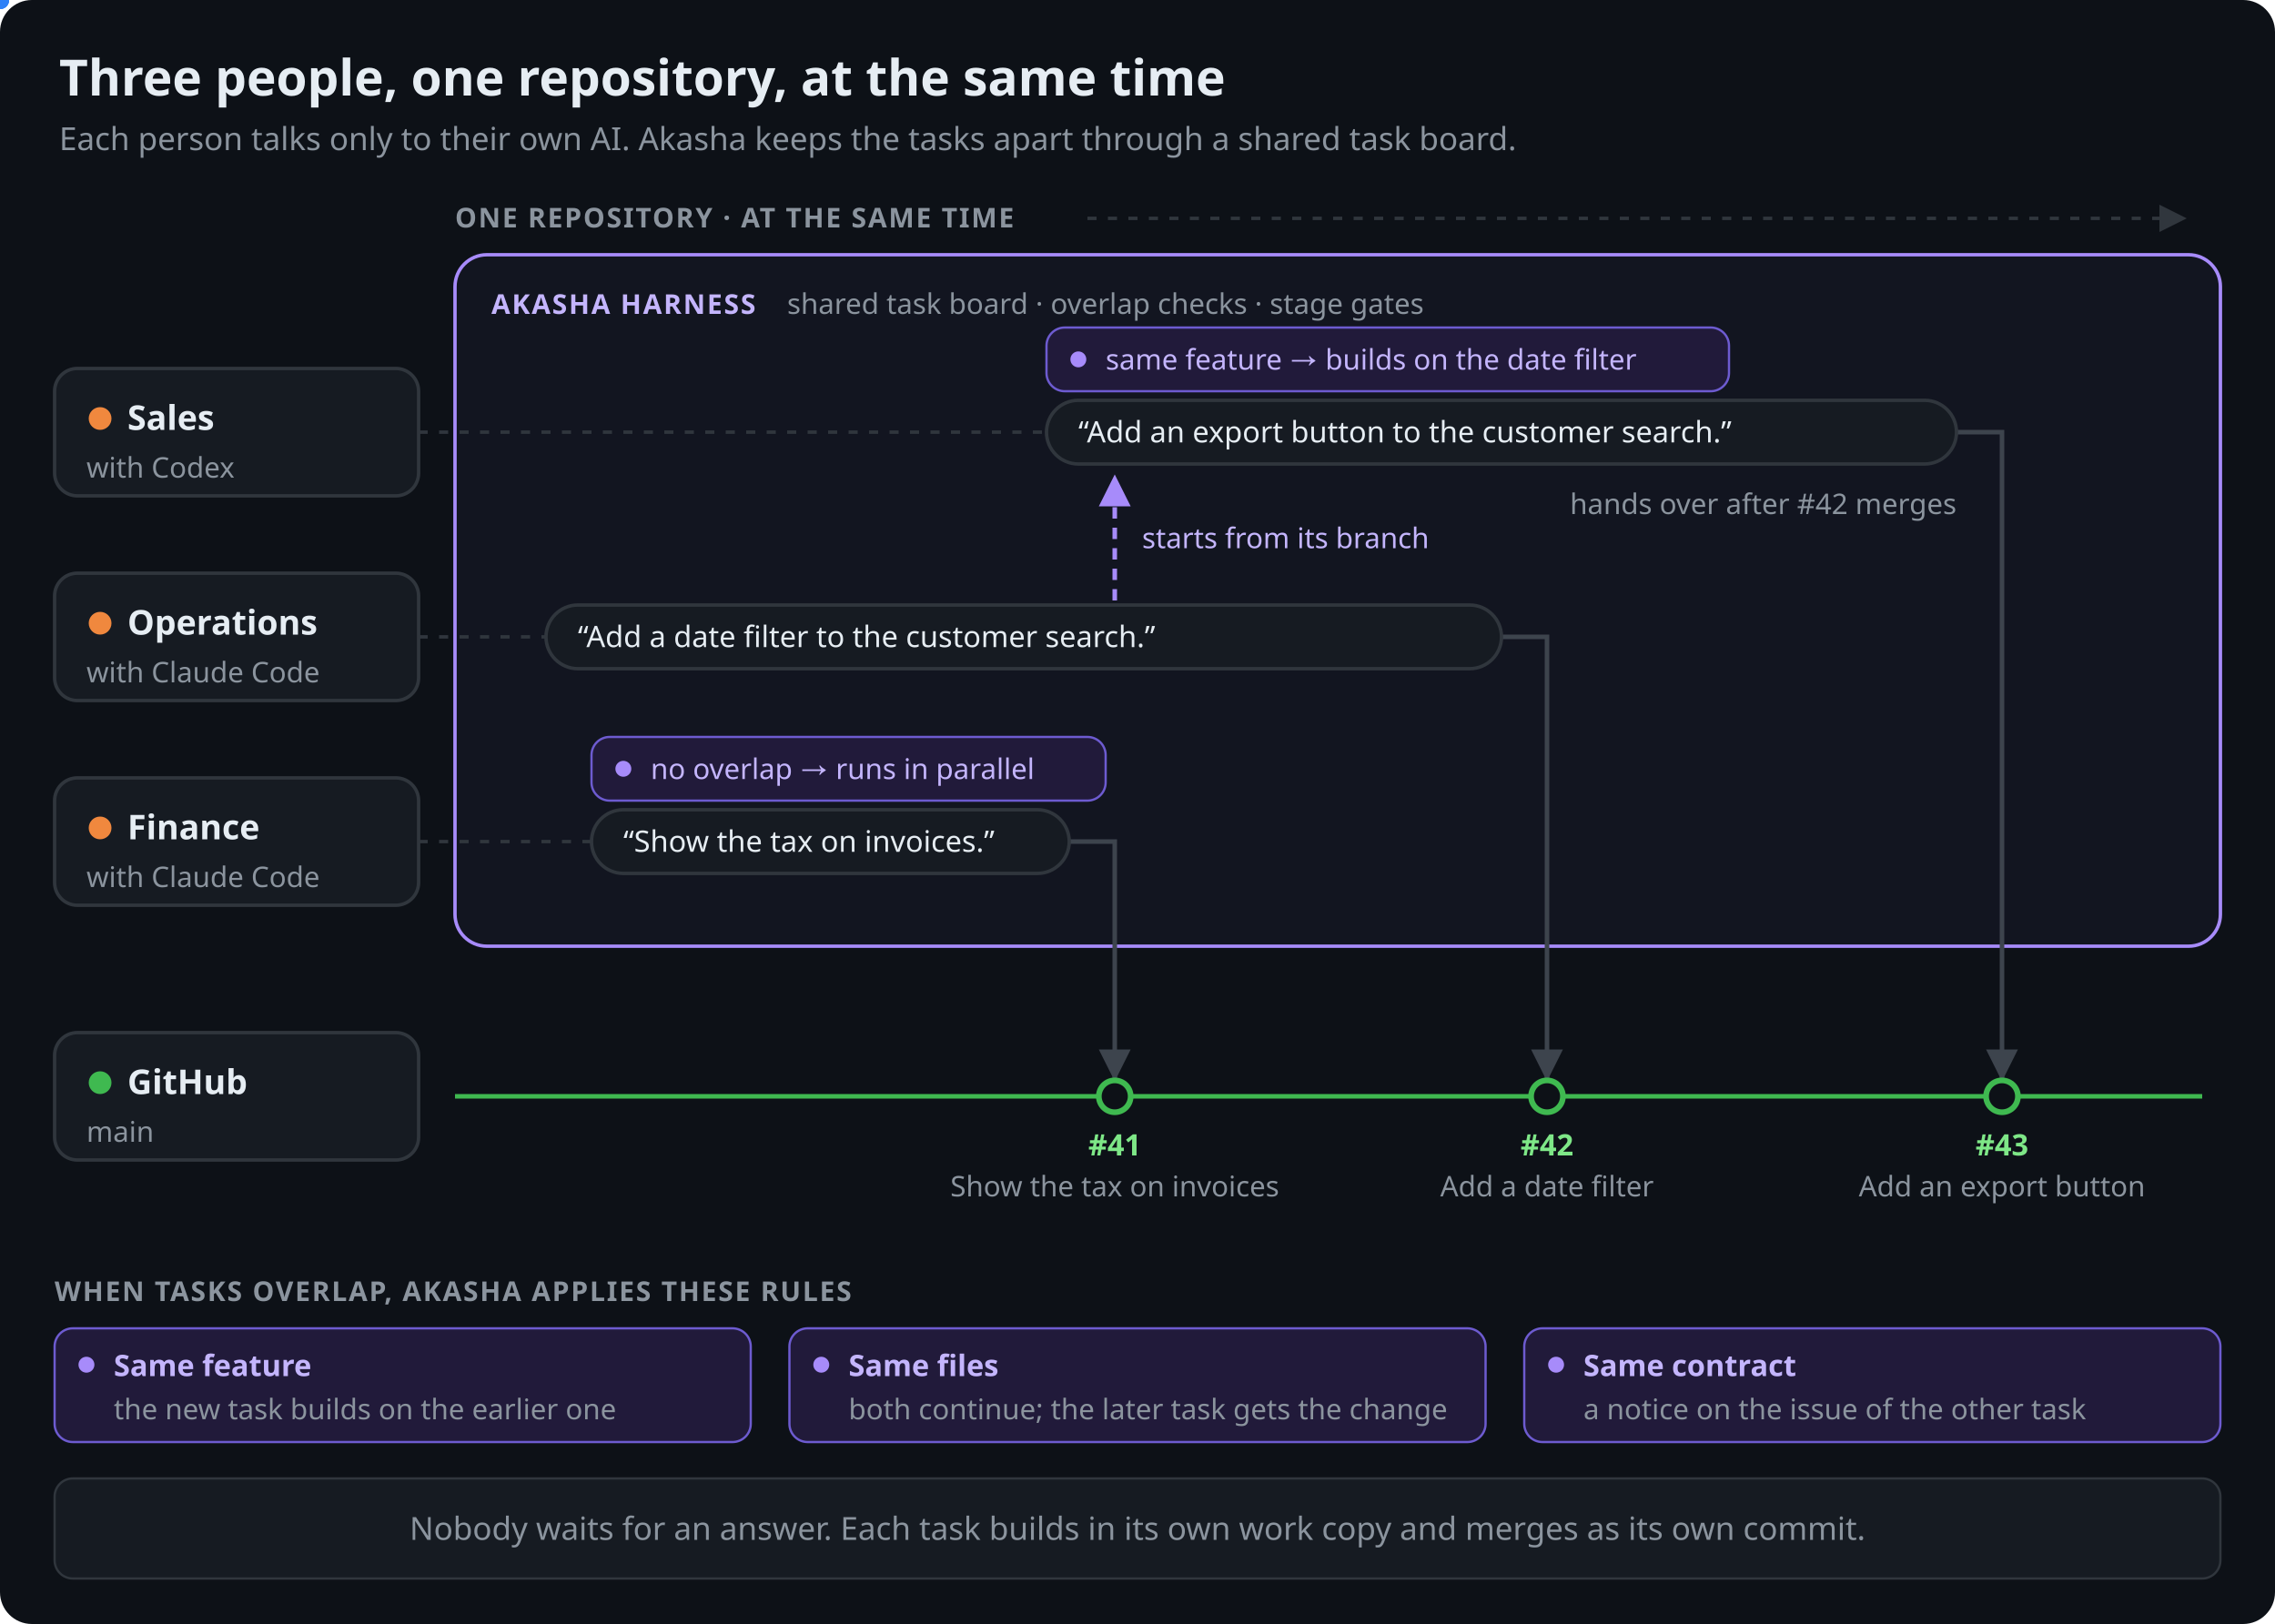
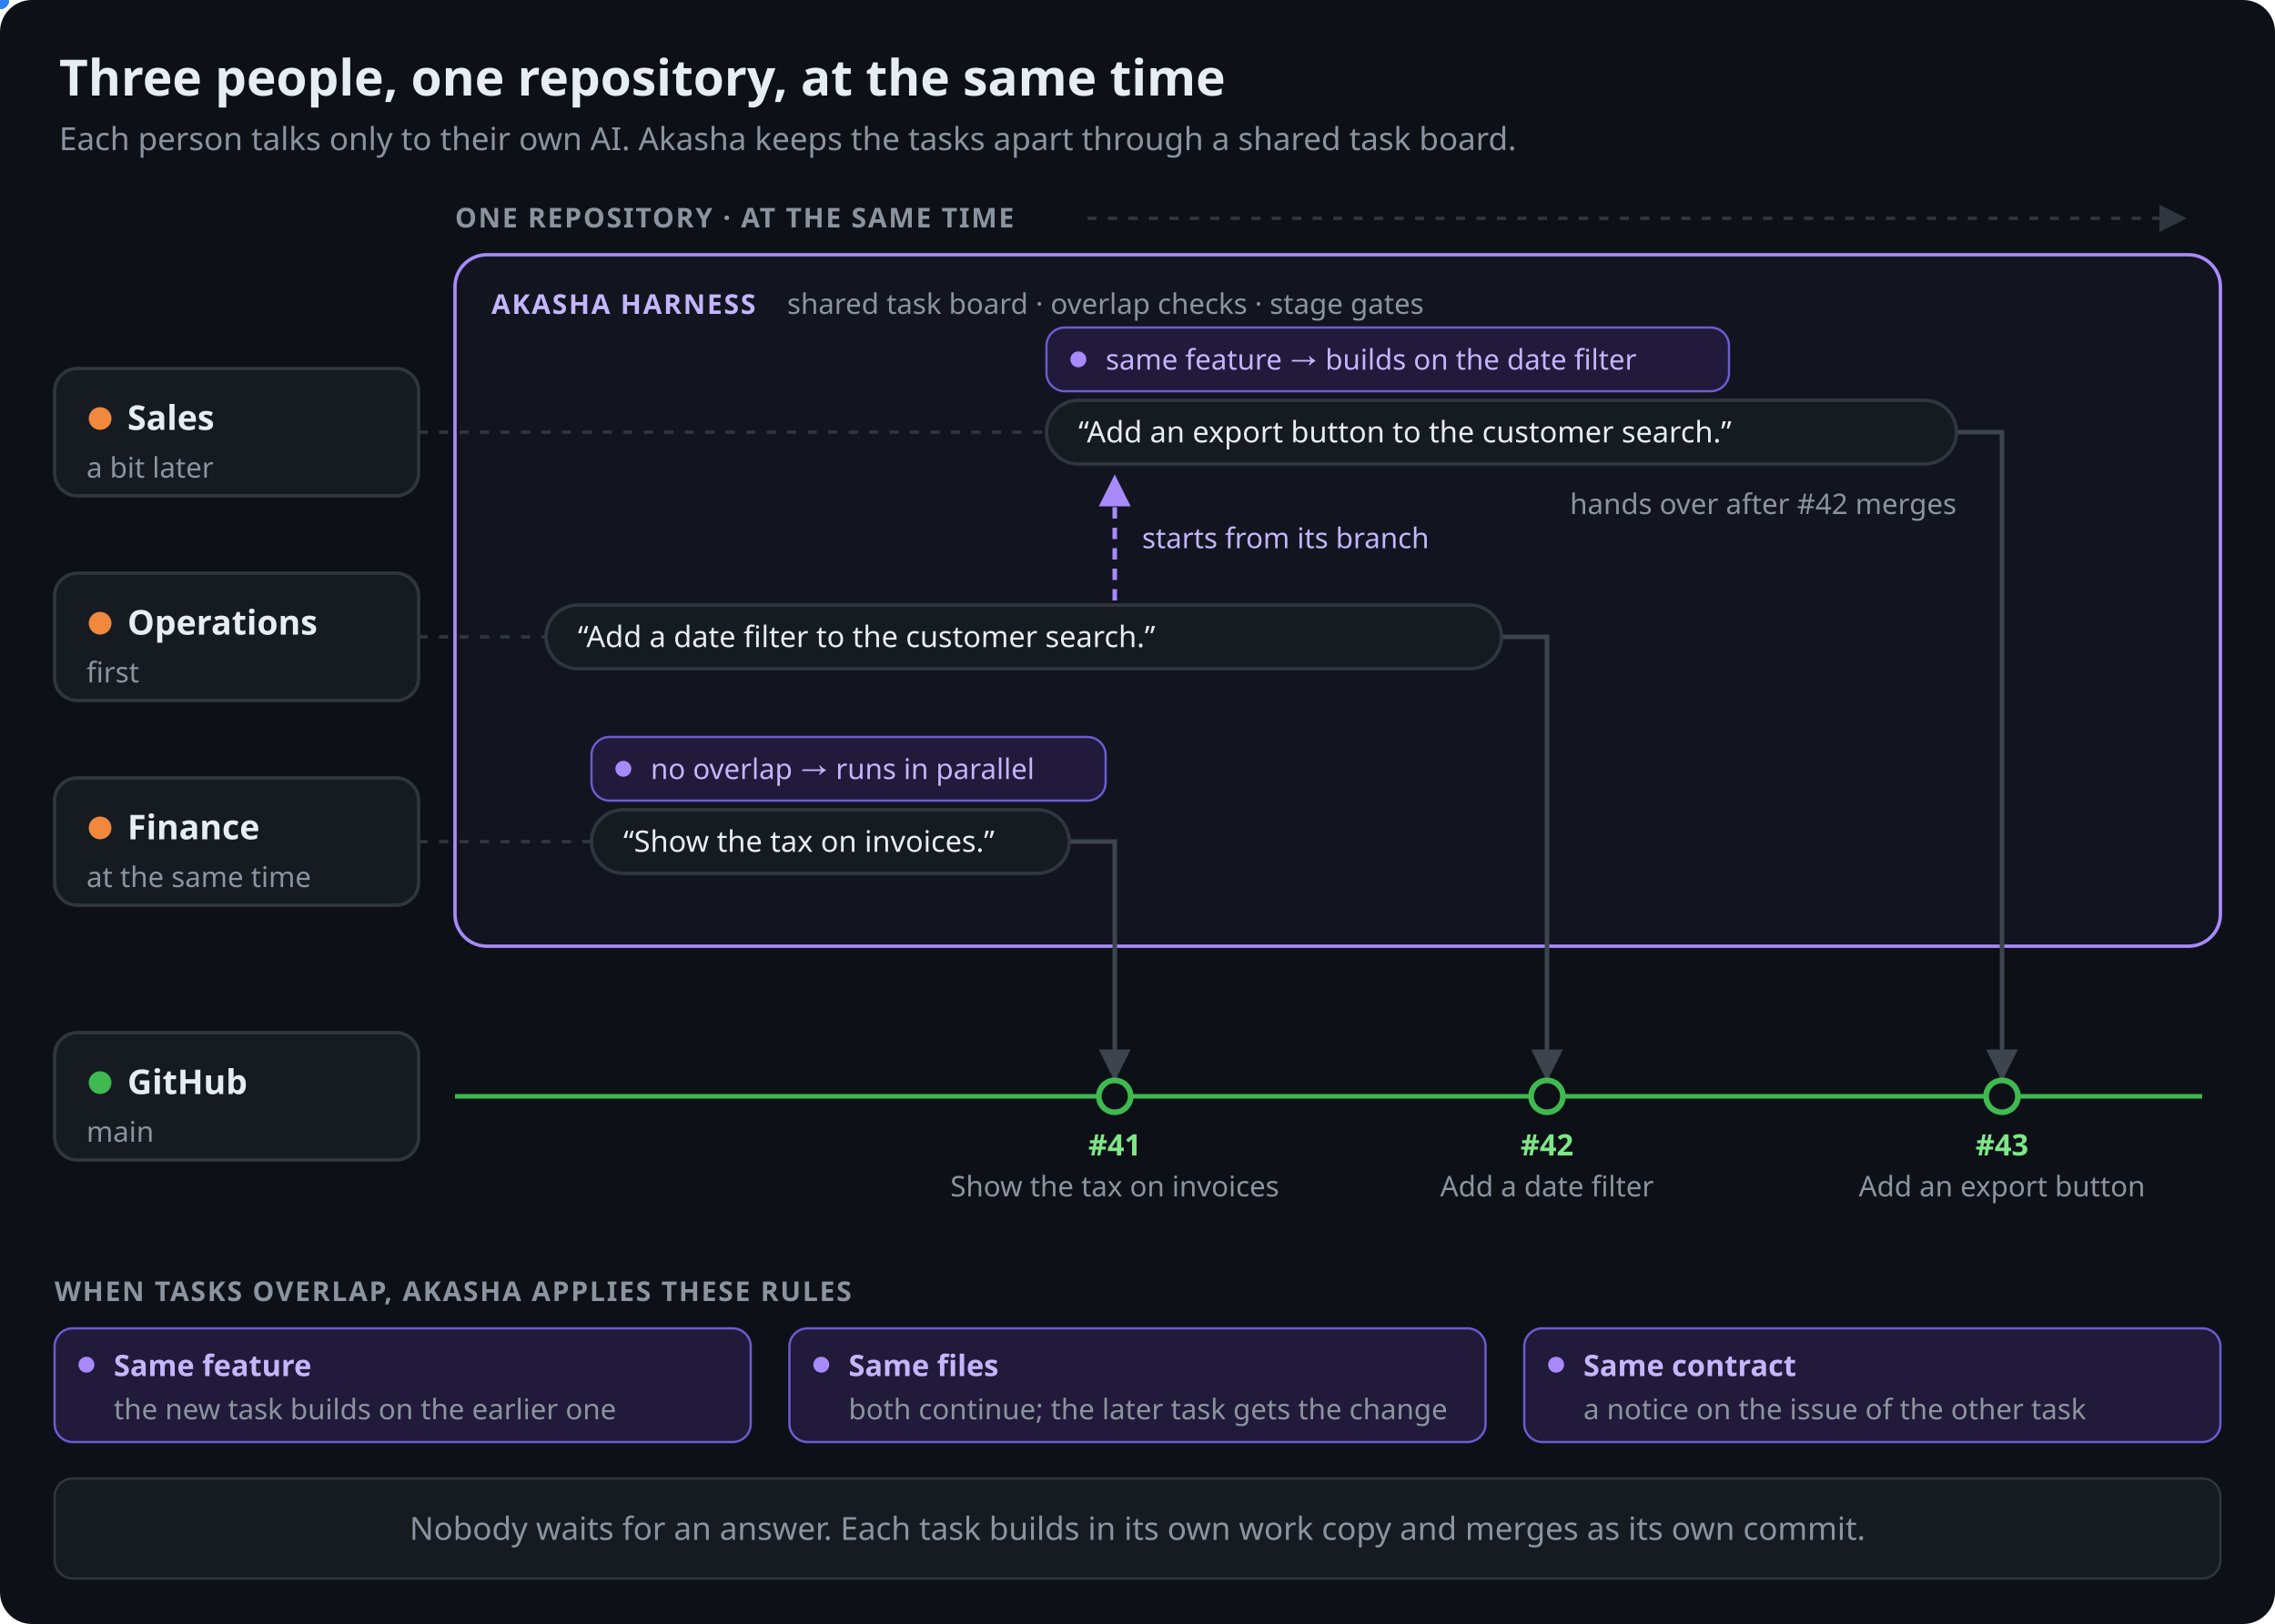
<svg xmlns="http://www.w3.org/2000/svg" width="1000" height="714" viewBox="0 0 1000 714" role="img" aria-label="Three people work in one repository at the same time, each with their own AI. Operations asks for a date filter on the customer search, and Finance asks for the tax on invoices. Later, Sales asks for an export button on the customer search. Inside the Akasha harness, the shared task board finds that the export button is the same feature, so that task starts from the branch of the date filter and hands over after it merges. The invoice task has no overlap and runs in parallel. GitHub merges three commits in order: #41 Show the tax on invoices, #42 Add a date filter, #43 Add an export button. When tasks overlap, Akasha applies these rules: the same feature stacks, for the same files both tasks continue and the task that merges later gets the earlier change, and the same contract leaves a notice on the other task.">
  <style>
text{font-family:-apple-system,BlinkMacSystemFont,"Segoe UI","Noto Sans","Malgun Gothic",Helvetica,Arial,sans-serif;fill:#e6edf3}
.title{font-size:22px;font-weight:700}
.sub{font-size:14px;fill:#8b949e}
.label{font-size:12px;font-weight:600;letter-spacing:.06em;fill:#8b949e}
.akasha{font-size:12px;font-weight:700;letter-spacing:.06em;fill:#c4b5fd}
.name{font-size:15px;font-weight:700}
.small{font-size:12.5px;fill:#8b949e}
.msg{font-size:13px;paint-order:stroke;stroke:#0d1117;stroke-width:5px;stroke-linejoin:round}
.row{font-size:13px;font-weight:600}
.how{font-size:12.5px;fill:#8b949e}
.gate{font-size:12.5px;fill:#c4b5fd}
.who{font-size:12px;fill:#f0b072}
.gh{font-size:12px;fill:#7ee787}
.ai{font-size:13px;fill:#79c0ff}
.foot{font-size:14px;fill:#8b949e}
.code{font-family:ui-monospace,SFMono-Regular,Consolas,"Liberation Mono",monospace}
.bar{font-size:13px}
.commit{font-size:13px;font-weight:700;fill:#7ee787}
.gatehead{font-size:13px;font-weight:600;fill:#c4b5fd}
@media (prefers-reduced-motion:reduce){.dot{display:none}}
</style>
  <defs>
    <marker id="head" viewBox="0 0 10 10" refX="9" refY="5" markerWidth="7" markerHeight="7" orient="auto">
      <path d="M0,0 L10,5 L0,10 z" fill="#3d444d" />
    </marker>
    <marker id="time" viewBox="0 0 10 10" refX="9" refY="5" markerWidth="8" markerHeight="8" orient="auto">
      <path d="M0,0 L10,5 L0,10 z" fill="#30363d" />
    </marker>
    <marker id="stack" viewBox="0 0 10 10" refX="9" refY="5" markerWidth="7" markerHeight="7" orient="auto">
      <path d="M0,0 L10,5 L0,10 z" fill="#a78bfa" />
    </marker>
  </defs>
  <rect width="1000" height="714" rx="14" fill="#0d1117" />
  <text x="26" y="42" class="title">Three people, one repository, at the same time</text>
  <text x="26" y="66" class="sub">Each person talks only to their own AI. Akasha keeps the tasks apart through a shared task board.</text>
  <text x="200" y="100" class="label">ONE REPOSITORY · AT THE SAME TIME</text>
  <path d="M478,96 L960,96" stroke="#30363d" stroke-width="1.5" stroke-dasharray="4 5" marker-end="url(#time)" />
  <rect x="200" y="112" width="776" height="304" rx="14" fill="#a78bfa" fill-opacity=".04" stroke="#a78bfa" stroke-width="1.5" />
  <text x="216" y="138" class="akasha">AKASHA HARNESS</text>
  <text x="346" y="138" class="small">shared task board · overlap checks · stage gates</text>
  <path d="M200,482 L968,482" stroke="#3fb950" stroke-width="2" />
  <path d="M184,190 L460,190" stroke="#30363d" stroke-width="1.5" stroke-dasharray="4 5" />
  <path d="M860,190 L880,190 L880,474" stroke="#3d444d" stroke-width="2" fill="none" marker-end="url(#head)" />
  <circle r="4" fill="#2f81f7" class="dot">
    <animateMotion dur="4s" begin="-0.0s" repeatCount="indefinite" path="M184,190 L880,190 L880,482" />
  </circle>
  <path d="M184,280 L240,280" stroke="#30363d" stroke-width="1.5" stroke-dasharray="4 5" />
  <path d="M660,280 L680,280 L680,474" stroke="#3d444d" stroke-width="2" fill="none" marker-end="url(#head)" />
  <circle r="4" fill="#2f81f7" class="dot">
    <animateMotion dur="4s" begin="-1.3s" repeatCount="indefinite" path="M184,280 L680,280 L680,482" />
  </circle>
  <path d="M184,370 L260,370" stroke="#30363d" stroke-width="1.5" stroke-dasharray="4 5" />
  <path d="M470,370 L490,370 L490,474" stroke="#3d444d" stroke-width="2" fill="none" marker-end="url(#head)" />
  <circle r="4" fill="#2f81f7" class="dot">
    <animateMotion dur="4s" begin="-2.6s" repeatCount="indefinite" path="M184,370 L490,370 L490,482" />
  </circle>
  <rect x="24" y="162" width="160" height="56" rx="10" fill="#161b22" stroke="#30363d" stroke-width="1.5" />
  <circle cx="44" cy="184" r="5" fill="#f0883e" />
  <text x="56" y="189" class="name">Sales</text>
-   <text x="38" y="210" class="small">with Codex</text>
+   <text x="38" y="210" class="small">a bit later</text>
  <rect x="460" y="176" width="400" height="28" rx="14" fill="#161b22" stroke="#30363d" stroke-width="1.5" />
  <text x="474" y="194.5" class="bar">“Add an export button to the customer search.”</text>
  <circle cx="880" cy="482" r="7" fill="#0d1117" stroke="#3fb950" stroke-width="2.5" />
  <text x="880" y="508" class="commit" text-anchor="middle">#43</text>
  <text x="880" y="526" class="how" text-anchor="middle">Add an export button</text>
  <rect x="24" y="252" width="160" height="56" rx="10" fill="#161b22" stroke="#30363d" stroke-width="1.5" />
  <circle cx="44" cy="274" r="5" fill="#f0883e" />
  <text x="56" y="279" class="name">Operations</text>
-   <text x="38" y="300" class="small">with Claude Code</text>
+   <text x="38" y="300" class="small">first</text>
  <rect x="240" y="266" width="420" height="28" rx="14" fill="#161b22" stroke="#30363d" stroke-width="1.5" />
  <text x="254" y="284.5" class="bar">“Add a date filter to the customer search.”</text>
  <circle cx="680" cy="482" r="7" fill="#0d1117" stroke="#3fb950" stroke-width="2.5" />
  <text x="680" y="508" class="commit" text-anchor="middle">#42</text>
  <text x="680" y="526" class="how" text-anchor="middle">Add a date filter</text>
  <rect x="24" y="342" width="160" height="56" rx="10" fill="#161b22" stroke="#30363d" stroke-width="1.5" />
  <circle cx="44" cy="364" r="5" fill="#f0883e" />
  <text x="56" y="369" class="name">Finance</text>
-   <text x="38" y="390" class="small">with Claude Code</text>
+   <text x="38" y="390" class="small">at the same time</text>
  <rect x="260" y="356" width="210" height="28" rx="14" fill="#161b22" stroke="#30363d" stroke-width="1.5" />
  <text x="274" y="374.5" class="bar">“Show the tax on invoices.”</text>
  <circle cx="490" cy="482" r="7" fill="#0d1117" stroke="#3fb950" stroke-width="2.5" />
  <text x="490" y="508" class="commit" text-anchor="middle">#41</text>
  <text x="490" y="526" class="how" text-anchor="middle">Show the tax on invoices</text>
  <rect x="460" y="144" width="300" height="28" rx="8" fill="#211a3a" stroke="#6d5bd0" />
  <circle cx="474" cy="158.0" r="3.5" fill="#a78bfa" />
  <text x="486" y="162.5" class="gate">same feature → builds on the date filter</text>
  <rect x="260" y="324" width="226" height="28" rx="8" fill="#211a3a" stroke="#6d5bd0" />
  <circle cx="274" cy="338.0" r="3.5" fill="#a78bfa" />
  <text x="286" y="342.5" class="gate">no overlap → runs in parallel</text>
  <path d="M490,264 L490,210" stroke="#a78bfa" stroke-width="2" stroke-dasharray="5 4" fill="none" marker-end="url(#stack)" />
  <text x="502" y="241" class="gate">starts from its branch</text>
  <text x="860" y="226" class="small" text-anchor="end">hands over after #42 merges</text>
  <rect x="24" y="454" width="160" height="56" rx="10" fill="#161b22" stroke="#30363d" stroke-width="1.5" />
  <circle cx="44" cy="476" r="5" fill="#3fb950" />
  <text x="56" y="481" class="name">GitHub</text>
  <text x="38" y="502" class="small">main</text>
  <text x="24" y="572" class="label">WHEN TASKS OVERLAP, AKASHA APPLIES THESE RULES</text>
  <rect x="24" y="584" width="306" height="50" rx="8" fill="#211a3a" stroke="#6d5bd0" />
  <circle cx="38" cy="600" r="3.5" fill="#a78bfa" />
  <text x="50" y="605" class="gatehead">Same feature</text>
  <text x="50" y="624" class="how">the new task builds on the earlier one</text>
  <rect x="347" y="584" width="306" height="50" rx="8" fill="#211a3a" stroke="#6d5bd0" />
  <circle cx="361" cy="600" r="3.5" fill="#a78bfa" />
  <text x="373" y="605" class="gatehead">Same files</text>
  <text x="373" y="624" class="how">both continue; the later task gets the change</text>
  <rect x="670" y="584" width="306" height="50" rx="8" fill="#211a3a" stroke="#6d5bd0" />
  <circle cx="684" cy="600" r="3.5" fill="#a78bfa" />
  <text x="696" y="605" class="gatehead">Same contract</text>
  <text x="696" y="624" class="how">a notice on the issue of the other task</text>
  <rect x="24" y="650" width="952" height="44" rx="8" fill="#161b22" stroke="#30363d" />
  <text x="500" y="677" class="foot" text-anchor="middle">Nobody waits for an answer. Each task builds in its own work copy and merges as its own commit.</text>
</svg>
